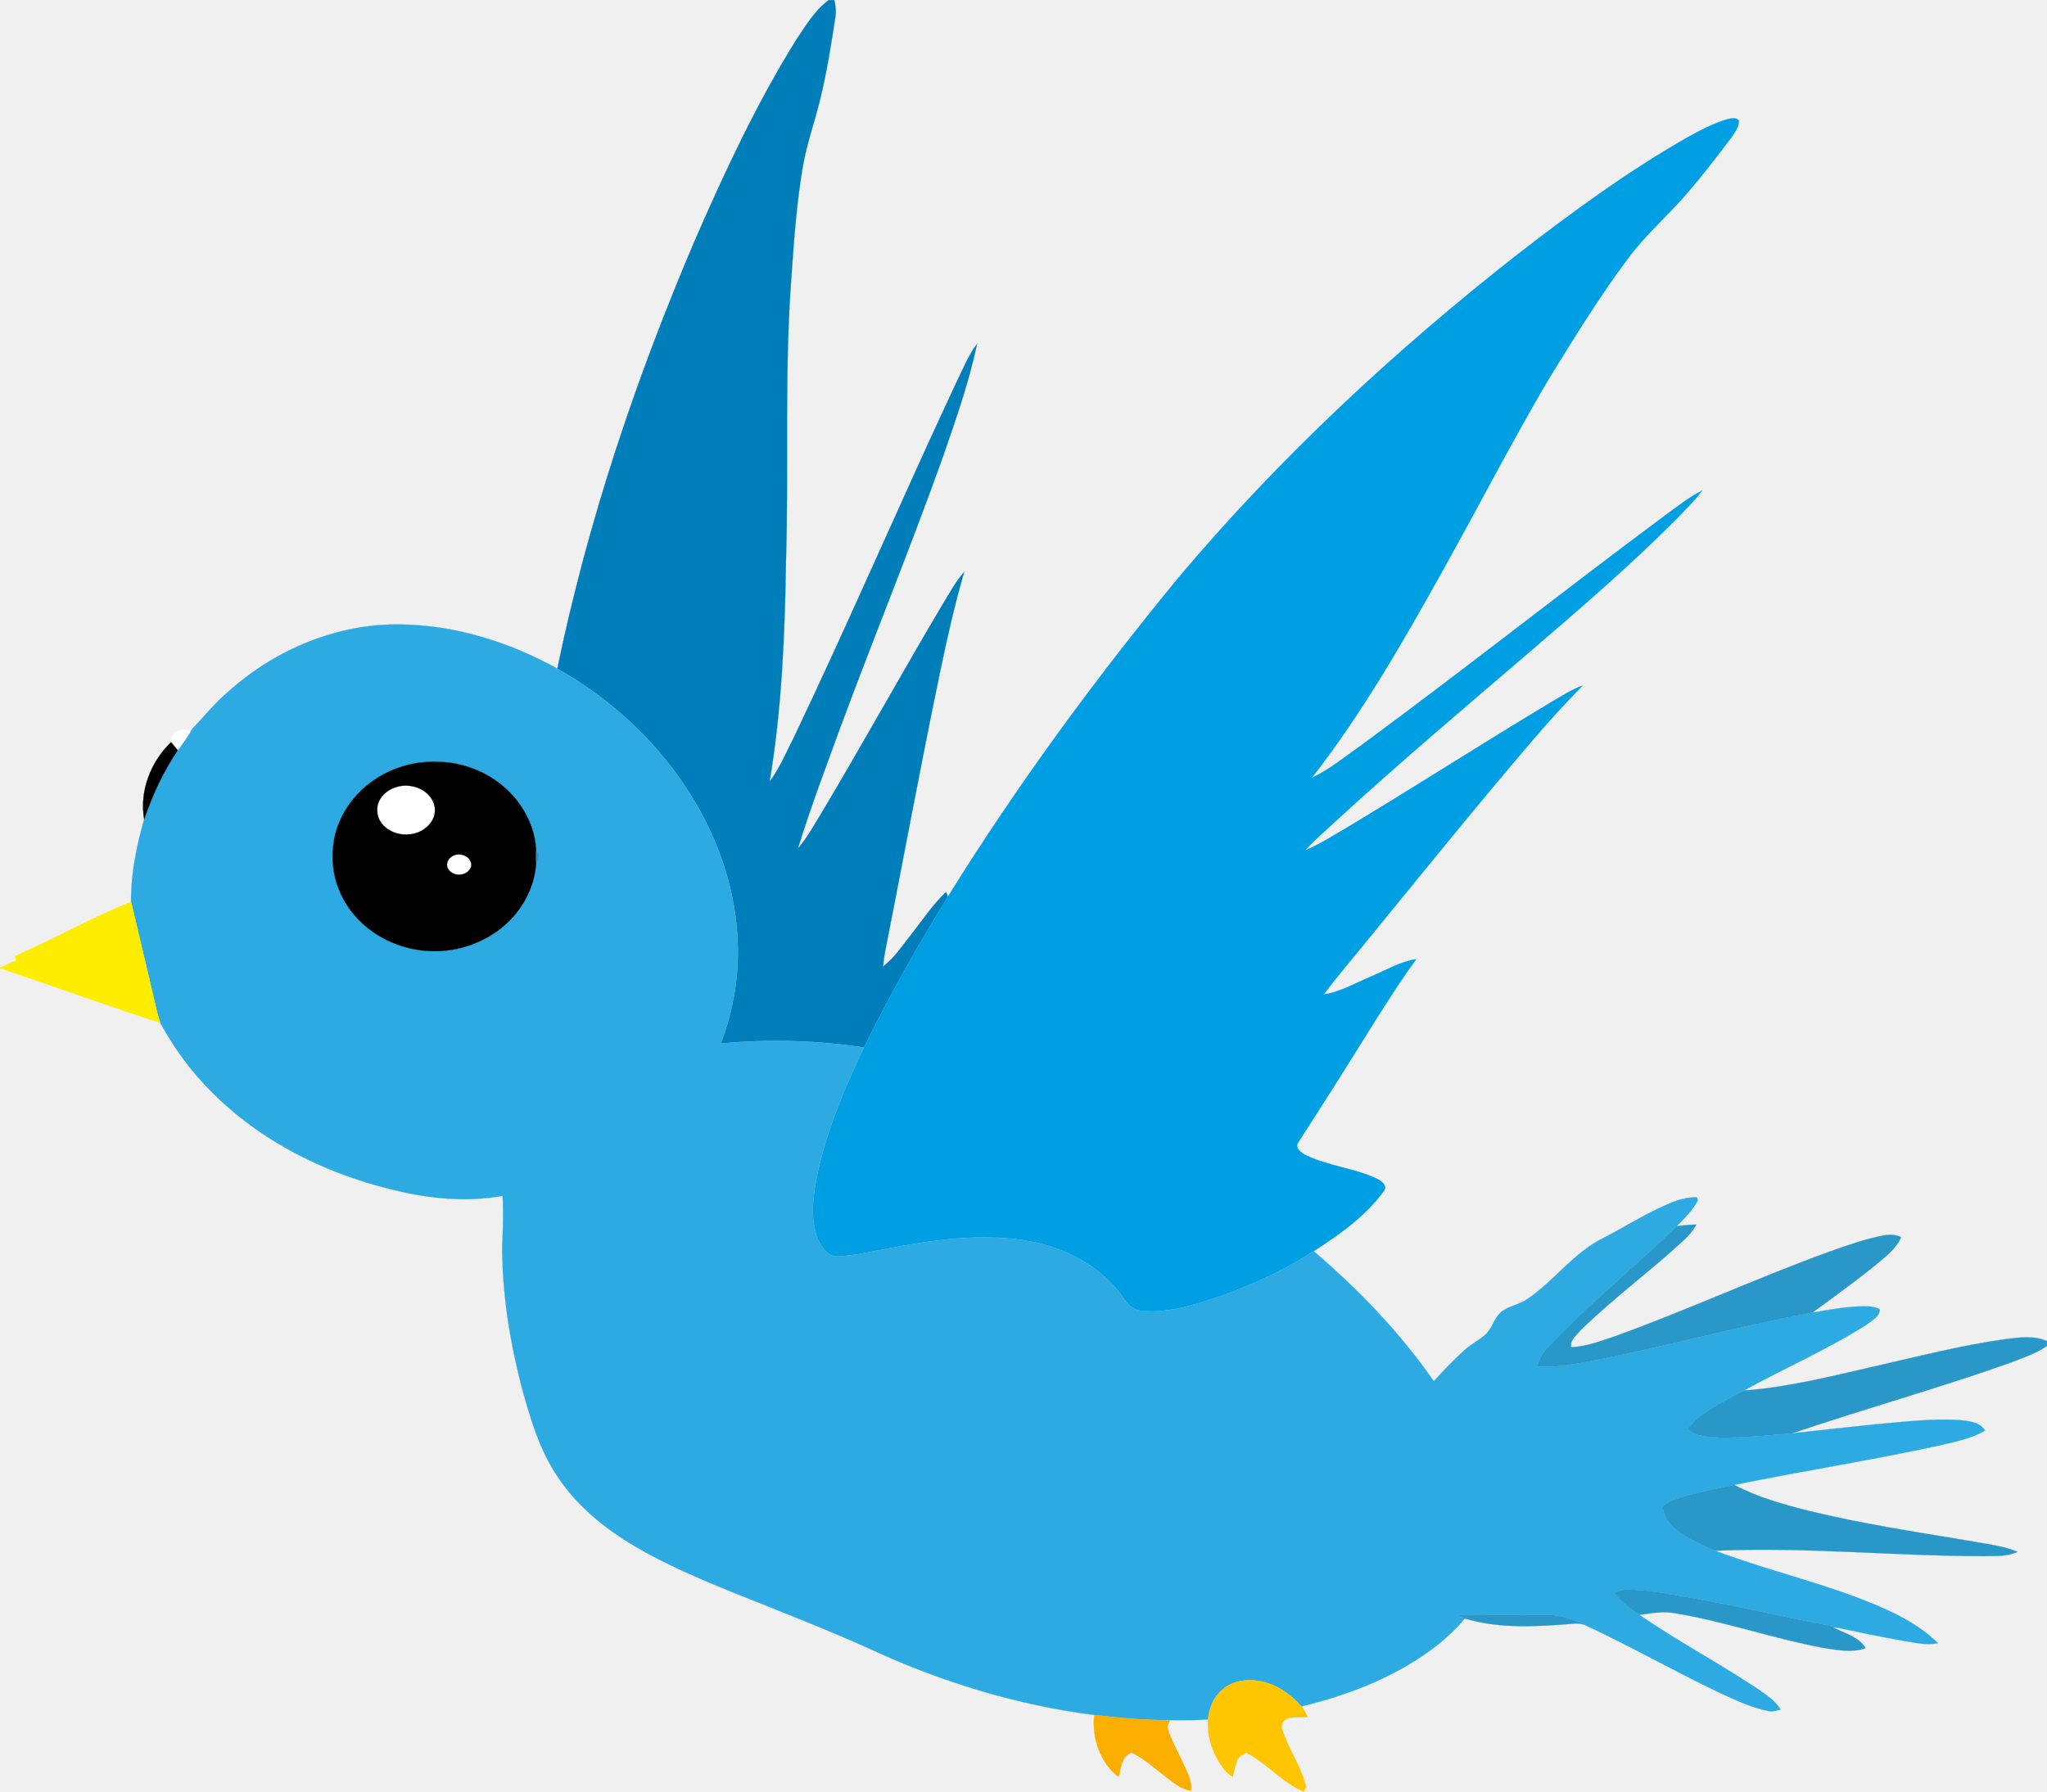
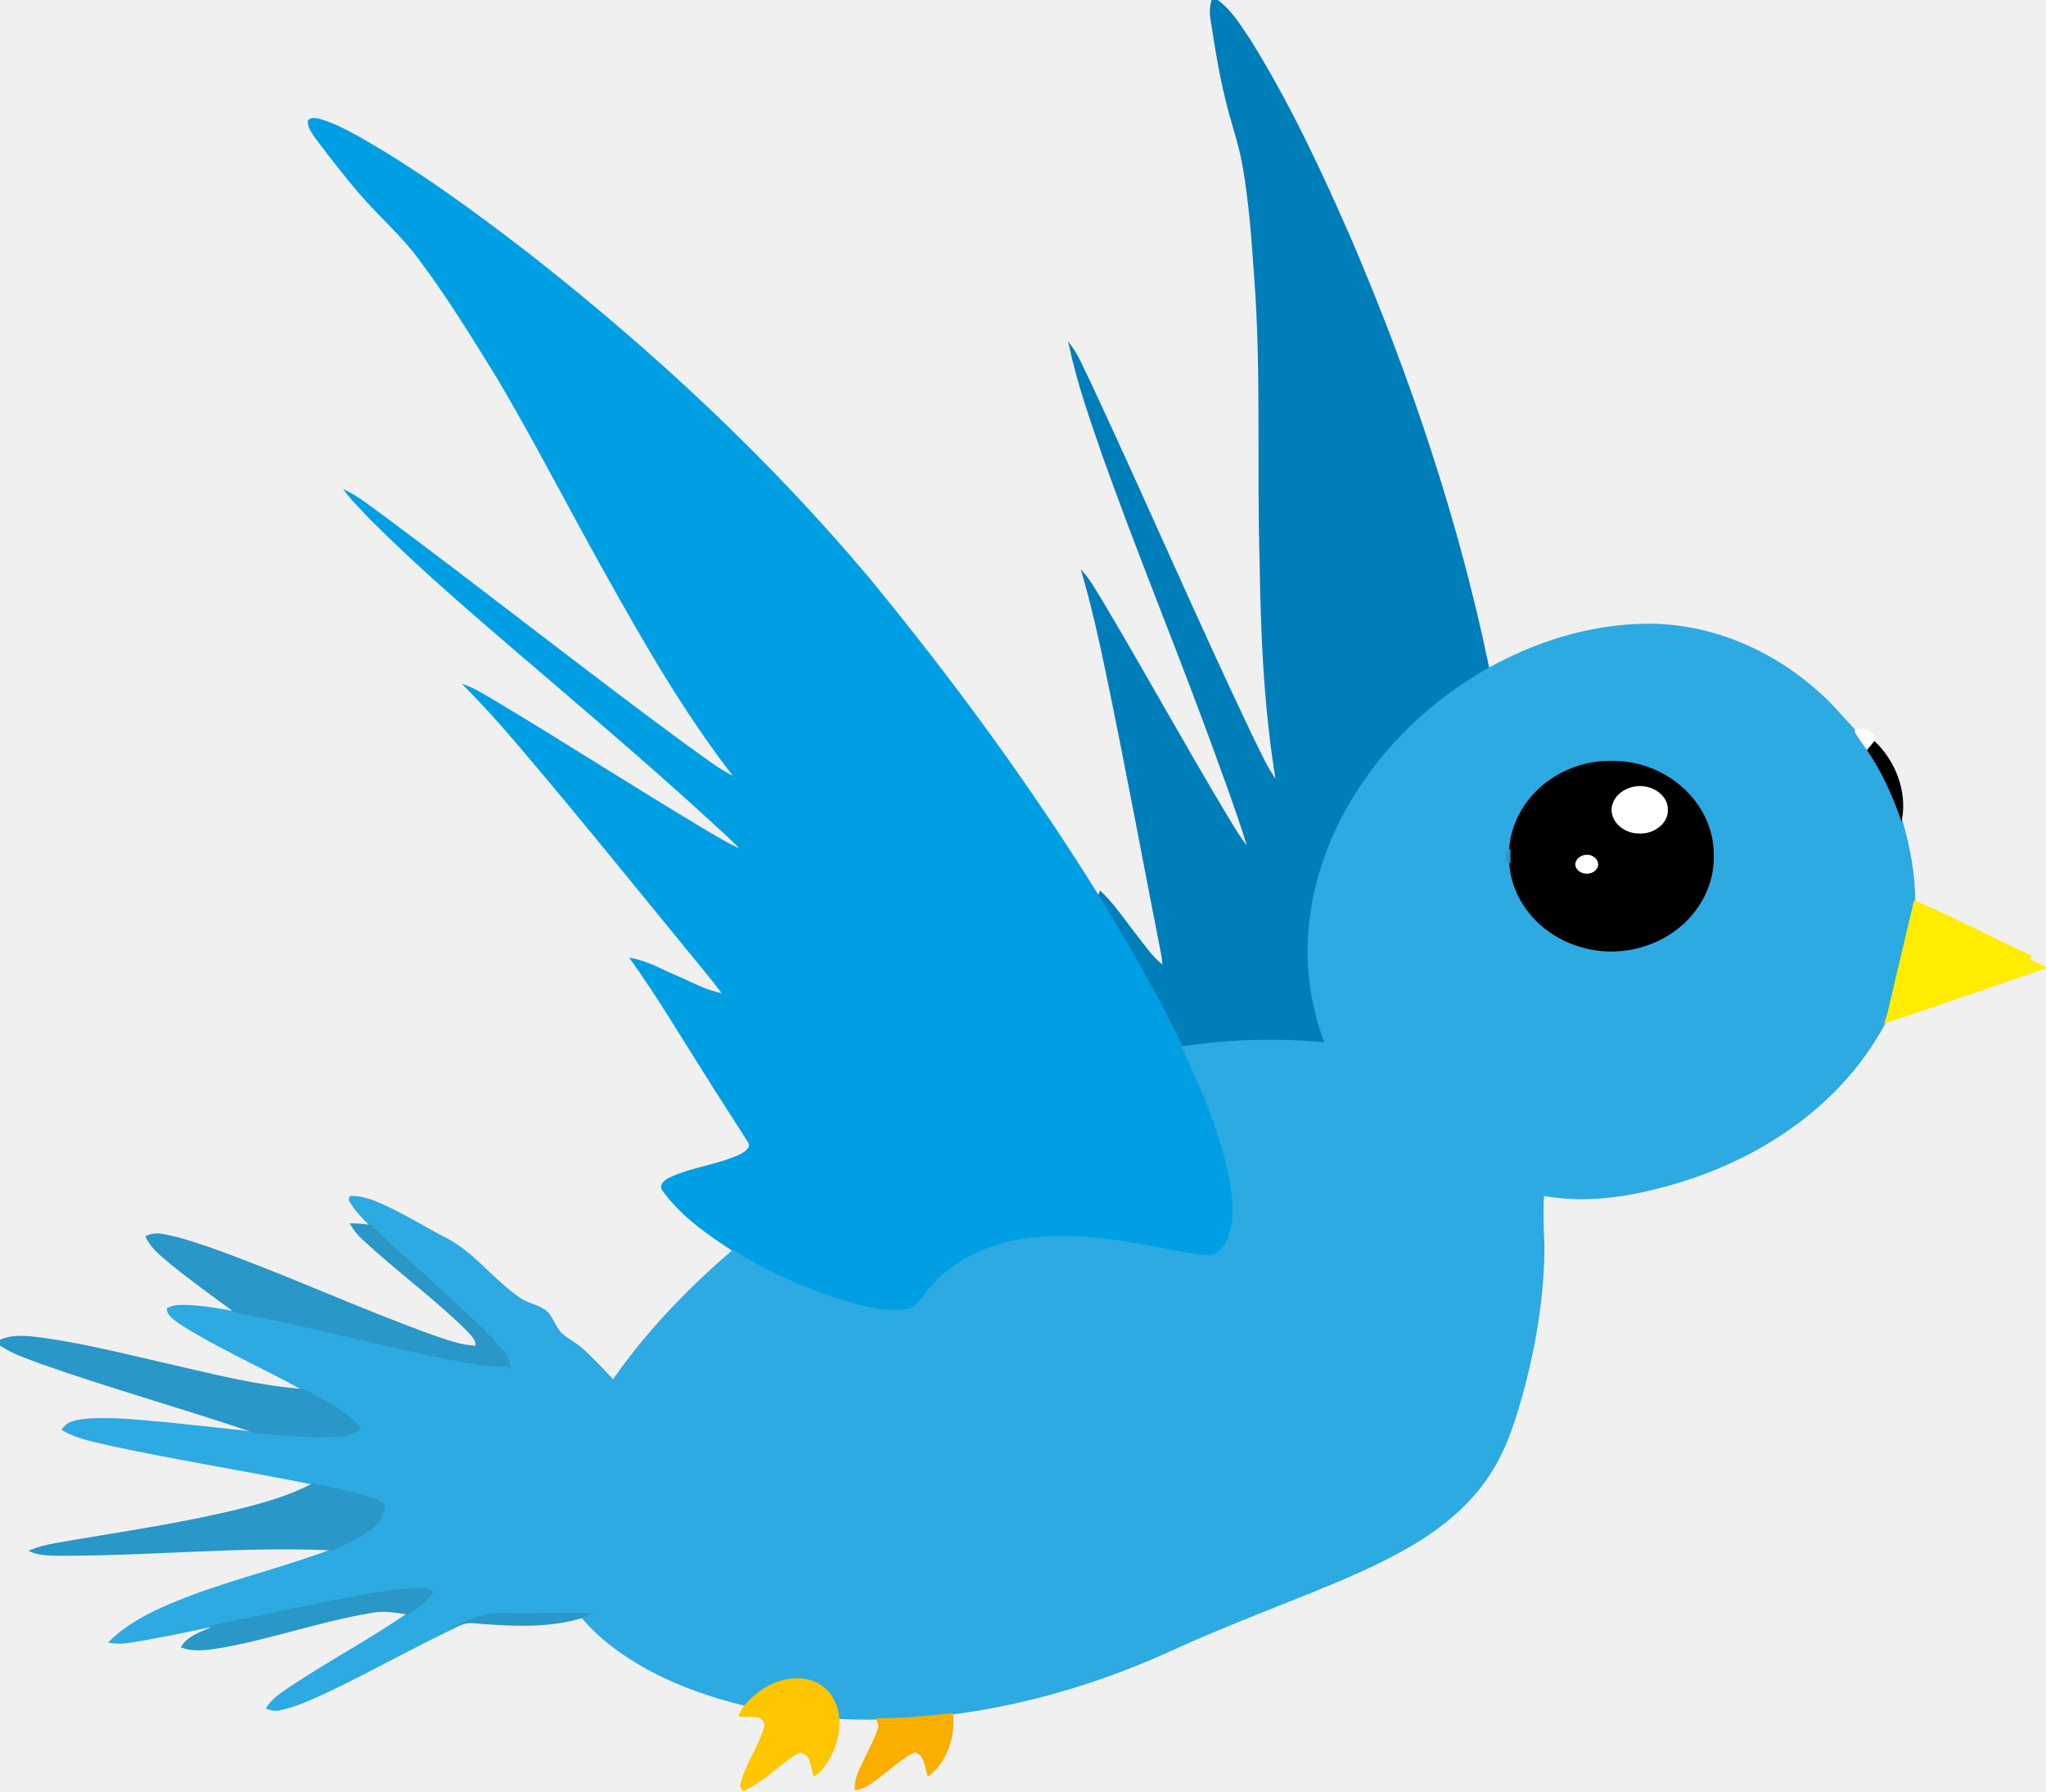
- <svg xmlns="http://www.w3.org/2000/svg" version="1.1" id="Layer_1" x="0px" y="0px" viewBox="-8 -7.76 140 122.567" enable-background="new -8 -7.76 1016 985.52" xml:space="preserve" width="140" height="122.567">
-   <defs id="defs1424" />
-   <g id="g1419" transform="matrix(0.1399869,0,0,0.1399869,-7.993435,-7.753435)">
-     <g id="_x23_007ebaff">
-       <path fill="#007eba" stroke="#007eba" stroke-width="0.094" d="m 404.86,0 h 2.69 c 0.68,2.66 0.98,5.42 0.55,8.15 -2.03,13.35 -4.13,26.72 -7.34,39.86 -2.6,11.05 -6.58,21.75 -8.51,32.96 -3.09,17.87 -4.38,35.99 -5.63,54.07 -3.53,46.24 -1.27,92.67 -2.67,138.99 -0.54,36.08 -2.03,72.28 -8,107.92 5.12,-6.94 8.45,-14.97 12.32,-22.63 27.17,-57.02 52.07,-115.09 78.84,-172.29 3.22,-6.43 5.82,-13.25 10.18,-19.02 -3.89,18.67 -10.32,36.7 -16.5,54.71 -15.81,44.36 -33.7,87.94 -50.06,132.1 -7.24,19.83 -14.73,39.62 -20.97,59.79 4.26,-4.87 7.37,-10.58 10.75,-16.05 20.69,-34.52 40.07,-69.81 60.64,-104.39 3.12,-4.99 5.88,-10.28 9.85,-14.67 -4.66,16.02 -8.32,32.3 -11.73,48.63 -9.55,45.83 -18.04,91.87 -27.07,137.8 -0.38,2.09 -0.64,4.2 -0.83,6.34 5.86,-4.46 9.84,-10.76 14.38,-16.44 5.33,-6.78 10.11,-14.07 16.43,-20 0.23,0.57 0.67,1.71 0.89,2.28 -14.81,23.92 -28.59,48.47 -41.01,73.71 -23.12,-3.51 -46.67,-4.16 -69.94,-1.95 6.52,-17.09 9.39,-35.58 8.01,-53.84 -1.55,-22.47 -8.95,-44.35 -20.35,-63.7 -16.04,-27.46 -39.89,-50.04 -67.53,-65.63 14.84,-71.9 38.39,-141.82 67.19,-209.29 14.59,-33.44 30.06,-66.66 49.34,-97.7 4.75,-7 9.13,-14.64 16.08,-19.71 z" id="path1376" />
-     </g>
-     <g id="_x23_009fe3ff">
-       <path fill="#009fe3" stroke="#009fe3" stroke-width="0.094" d="m 843.8,58.24 c 1.88,-0.43 4.22,-1.12 5.71,0.58 0.1,3.35 -2.11,6.07 -3.93,8.66 -6.86,9.1 -13.8,18.14 -21.24,26.76 -9.37,10.97 -20.45,20.41 -29.03,32.06 -14.01,18.68 -26.21,38.63 -38.47,58.47 -18.46,31.28 -35,63.64 -52.75,95.32 -19.22,34.43 -38.93,68.79 -63.23,99.95 8.6,-4 15.9,-10.18 23.66,-15.53 50.24,-36.92 99.07,-75.68 149.13,-112.84 5.82,-4.16 11.41,-8.77 17.87,-11.94 -3.57,4.94 -8.11,9.07 -12.21,13.56 -22.78,22.94 -47.36,44 -71.86,65.08 -31.22,26.75 -62.63,53.32 -92.98,81.07 -5.64,5.33 -11.67,10.26 -16.84,16.06 6.62,-2.74 12.65,-6.66 18.85,-10.22 34.07,-20.39 67.44,-41.94 101.51,-62.32 4.95,-2.87 9.78,-6.06 15.2,-8.01 -8.47,8.64 -16.65,17.57 -24.49,26.78 -26.46,30.93 -52.03,62.62 -77.8,94.12 -8,10.09 -16.6,19.71 -24.21,30.09 8.01,-1.27 15.12,-5.45 22.5,-8.56 7.46,-3.13 14.59,-7.42 22.67,-8.76 -12.43,17.28 -23.31,35.6 -34.69,53.57 -7.49,12.07 -15.28,23.95 -22.88,35.93 -1.94,2.78 1.32,5.06 3.49,6.23 11.13,5.48 23.92,6.35 35.1,11.71 2.11,1 5.1,3.38 3.15,5.9 -8.9,12.34 -21.62,21.24 -34.25,29.4 -13.7,8.89 -28.66,15.73 -43.93,21.44 -13.03,4.29 -26.58,9.2 -40.52,7.67 -6.02,-0.6 -8.44,-6.8 -11.96,-10.8 C 534,616.32 517.13,608.57 500,605.99 c -22.03,-3.28 -44.35,-0.14 -66.03,4.02 -7.96,1.46 -15.88,3.37 -23.97,3.86 -5.2,0.71 -8.69,-4.28 -10.49,-8.46 -4.09,-10.55 -2.17,-22.2 0.01,-32.96 4.81,-21.09 13.2,-41.19 22.54,-60.63 12.42,-25.24 26.2,-49.79 41.01,-73.71 33.77,-54.42 71.78,-106.16 112.43,-155.62 49.12,-58.42 105.29,-110.68 165.28,-157.77 26.7,-20.67 54.02,-40.77 83.4,-57.52 6.29,-3.47 12.68,-6.95 19.62,-8.96 z" id="path1379" />
-     </g>
-     <g id="_x23_2daae1ff">
-       <path fill="#2daae1" stroke="#2daae1" stroke-width="0.094" d="m 111.73,337.7 c 22.93,-20.52 53.33,-33.19 84.29,-32.6 26.71,0.41 52.99,8.68 76.23,21.6 27.64,15.59 51.49,38.17 67.53,65.63 11.4,19.35 18.8,41.23 20.35,63.7 1.38,18.26 -1.49,36.75 -8.01,53.84 23.27,-2.21 46.82,-1.56 69.94,1.95 -9.34,19.44 -17.73,39.54 -22.54,60.63 -2.18,10.76 -4.1,22.41 -0.01,32.96 1.8,4.18 5.29,9.17 10.49,8.46 8.09,-0.49 16.01,-2.4 23.97,-3.86 21.68,-4.16 44,-7.3 66.03,-4.02 17.13,2.58 34,10.33 45.37,23.68 3.52,4 5.94,10.2 11.96,10.8 13.94,1.53 27.49,-3.38 40.52,-7.67 15.27,-5.71 30.23,-12.55 43.93,-21.44 21.96,18.77 42.17,39.77 58.68,63.53 4.67,-5.13 9.5,-10.12 14.58,-14.84 3.12,-3 7.08,-4.88 10.35,-7.68 3.7,-3.19 4.45,-8.61 8.35,-11.62 3.67,-2.68 8.39,-3.27 12.14,-5.82 13.46,-8.99 23.01,-23.15 37.83,-30.22 8.79,-4.55 17.19,-9.83 26.13,-14.09 6.02,-2.84 12.32,-5.8 19.15,-5.59 0.13,0.37 0.37,1.12 0.49,1.49 -2.57,4.91 -6.59,8.78 -10.43,12.68 -20.82,20.48 -43.92,38.61 -63.75,60.11 -2.24,2.28 -3.56,5.22 -4.3,8.29 9.07,0.94 18.04,-1.13 26.94,-2.66 35.99,-7.05 71.38,-16.91 107.46,-23.54 8.12,-1.45 16.29,-2.92 24.56,-3.1 2.84,-0.01 5.9,-0.02 8.41,1.56 -0.1,3.51 -3.83,5.37 -6.29,7.3 -19.2,12.23 -40.21,21.24 -60.08,32.29 -6.87,3.44 -13.57,7.26 -20,11.48 -2.98,1.9 -5.39,4.53 -7.61,7.26 4.11,4.01 10.17,3.83 15.51,4.23 11.9,0.19 23.76,-1.08 35.61,-2.04 14.13,-1.58 28.25,-3.17 42.4,-4.58 12.93,-1.1 25.91,-2.69 38.92,-1.96 4.61,0.48 10.2,0.74 12.94,5.14 -7.5,4.5 -16.33,5.77 -24.69,7.84 -32.47,6.95 -65.29,12.1 -97.82,18.73 -8.85,1.88 -17.76,3.61 -26.43,6.24 -2.63,0.88 -5.42,1.66 -7.6,3.46 -1.43,0.81 -0.6,2.52 -0.38,3.76 1.7,6.05 7.29,9.8 12.48,12.69 4.11,2.19 8.28,4.27 12.6,6.03 22.39,8.49 45.74,14.11 68.19,22.43 14.5,5.54 29.41,11.69 40.67,22.74 -5.74,1.26 -11.55,-0.33 -17.22,-1.2 -10.72,-1.9 -21.39,-4.11 -32.05,-6.39 -8.43,-2.24 -17.1,-3.38 -25.59,-5.37 -15.72,-3.35 -31.45,-6.66 -47.27,-9.47 -9.84,-1.66 -19.7,-3.71 -29.71,-3.73 -2.26,-0.12 -4.32,0.81 -6.34,1.66 3.31,4.41 7.8,7.64 12.33,10.68 18.68,12.93 38.85,23.52 57.72,36.16 4.15,2.86 8.56,5.68 11.24,10.09 -1.94,0.53 -3.96,1.21 -5.98,0.72 -8.44,-1.65 -16.26,-5.45 -24.02,-9 -22.22,-10.6 -43.63,-22.81 -65.95,-33.21 -6.5,-3.14 -13.64,-5.26 -20.92,-4.79 -13.74,0.48 -27.49,-0.57 -41.22,0.09 1.25,0.58 2.51,1.16 3.81,1.71 -7.74,9.35 -17.59,16.73 -27.98,22.88 -16.05,9.42 -33.76,15.69 -51.8,20.07 -5.44,-6.07 -12.54,-11.08 -20.73,-12.42 -6.3,-1.11 -13.38,-0.01 -18.19,4.49 -4.13,3.58 -6.27,8.95 -6.77,14.31 -6.21,0.41 -12.43,0.39 -18.65,0.33 -12.36,0.08 -24.68,-1.12 -36.94,-2.5 -37.33,-4.83 -73.74,-15.84 -107.91,-31.53 -22.58,-10.3 -45.76,-19.18 -68.78,-28.44 -16.28,-6.62 -32.53,-13.54 -47.72,-22.45 -14.46,-8.54 -27.92,-19.37 -37.35,-33.42 -9.35,-13.54 -13.93,-29.59 -18.2,-45.29 -5.69,-22.16 -9.3,-44.97 -9.29,-67.88 0.35,-8.23 0.68,-16.46 0.18,-24.69 -17.96,3.28 -36.45,1.31 -54.05,-3.08 -34.56,-8.33 -67.63,-25.41 -91.93,-51.7 -8.31,-8.91 -15.39,-18.96 -21.17,-29.68 -1.51,-3.8 -2.19,-7.84 -3.15,-11.79 -3.74,-15.84 -7.48,-31.68 -11.22,-47.52 -0.08,-13.66 2.68,-27.11 6.42,-40.19 4.07,-11.85 9.35,-23.37 16.4,-33.76 2.05,-2.91 4.23,-5.73 6.03,-8.81 0.27,-0.42 0.82,-1.26 1.09,-1.68 C 99.78,349.9 105.18,343.23 111.73,337.7 m 63.04,50.16 c -7.64,8.01 -12.46,18.94 -12.27,30.1 -0.34,9.77 3.1,19.48 9.01,27.22 9.21,12.17 24.31,19.26 39.47,19.58 12.99,0.32 26.11,-4.27 35.83,-12.93 8.64,-7.68 14.48,-18.7 15.11,-30.32 2.07,-0.71 2.08,-5.4 0,-6.03 -0.35,-7.82 -3.18,-15.41 -7.55,-21.86 -9.1,-13.42 -25.25,-21.54 -41.4,-21.41 -14.17,-0.48 -28.47,5.33 -38.2,15.65 z" id="path1382" />
-     </g>
-     <g id="_x23_ffffffff">
-       <path fill="#ffffff" stroke="#ffffff" stroke-width="0.094" d="m 83.53,362.62 c -0.51,-5.14 5.04,-6.9 9.16,-5.94 l 0.13,1.1 c -1.8,3.08 -3.98,5.9 -6.03,8.81 l -0.4,-0.56 c -0.97,-1.12 -1.96,-2.24 -2.86,-3.41 z" id="path1385" />
-       <path fill="#ffffff" stroke="#ffffff" stroke-width="0.094" d="m 193.41,384.62 c 7.38,-2.54 17.24,1.33 18.91,9.46 1.32,7.53 -6.19,13.7 -13.26,13.61 -6.81,0.64 -14.9,-4.29 -14.79,-11.71 -0.3,-5.41 4.22,-9.93 9.14,-11.36 z" id="path1387" />
-       <path fill="#ffffff" stroke="#ffffff" stroke-width="0.094" d="m 220.47,418.67 c 3.54,-2.84 10.18,-0.4 9.74,4.48 -1.21,4.8 -8.37,5.73 -11.05,1.75 -1.58,-1.94 -0.7,-4.96 1.31,-6.23 z" id="path1389" />
-     </g>
-     <g id="_x23_000000ff">
-       <path stroke="#000000" stroke-width="0.094" d="m 70.39,400.35 c -2.42,-13.77 3.18,-28.16 13.14,-37.73 0.9,1.17 1.89,2.29 2.86,3.41 l 0.4,0.56 c -7.05,10.39 -12.33,21.91 -16.4,33.76 z" id="path1392" />
-       <path stroke="#000000" stroke-width="0.094" d="m 174.77,387.86 c 9.73,-10.32 24.03,-16.13 38.2,-15.65 16.15,-0.13 32.3,7.99 41.4,21.41 4.37,6.45 7.2,14.04 7.55,21.86 0,2.01 0,4.02 0,6.03 -0.63,11.62 -6.47,22.64 -15.11,30.32 -9.72,8.66 -22.84,13.25 -35.83,12.93 -15.16,-0.32 -30.26,-7.41 -39.47,-19.58 -5.91,-7.74 -9.35,-17.45 -9.01,-27.22 -0.19,-11.16 4.63,-22.09 12.27,-30.1 m 18.64,-3.24 c -4.92,1.43 -9.44,5.95 -9.14,11.36 -0.11,7.42 7.98,12.35 14.79,11.71 7.07,0.09 14.58,-6.08 13.26,-13.61 -1.67,-8.13 -11.53,-12 -18.91,-9.46 m 27.06,34.05 c -2.01,1.27 -2.89,4.29 -1.31,6.23 2.68,3.98 9.84,3.05 11.05,-1.75 0.44,-4.88 -6.2,-7.32 -9.74,-4.48 z" id="path1394" />
-     </g>
-     <g id="_x23_2997c7ff">
-       <path fill="#2997c7" stroke="#2997c7" stroke-width="0.094" d="m 261.92,415.48 c 2.08,0.63 2.07,5.32 0,6.03 0,-2.01 0,-4.02 0,-6.03 z" id="path1397" />
-       <path fill="#2997c7" stroke="#2997c7" stroke-width="0.094" d="m 755.3,659.31 c 19.83,-21.5 42.93,-39.63 63.75,-60.11 3.21,-0.46 6.44,-0.81 9.7,-0.83 -1.59,2.75 -3.56,5.28 -5.92,7.41 -16.45,15.3 -34.72,28.54 -50.74,44.31 -1.94,2.37 -5.17,4.69 -4.55,8.14 7.43,-0.14 14.44,-3.01 21.42,-5.28 35.45,-12.82 69.73,-28.64 105.17,-41.51 8.66,-3.03 17.35,-6.15 26.4,-7.8 2.79,-0.57 5.71,-0.38 8.28,0.94 -2.51,5.56 -7.5,9.3 -12.02,13.15 -10.18,8.25 -20.82,15.92 -31.39,23.67 -36.08,6.63 -71.47,16.49 -107.46,23.54 -8.9,1.53 -17.87,3.6 -26.94,2.66 0.74,-3.07 2.06,-6.01 4.3,-8.29 z" id="path1399" />
-       <path fill="#2997c7" stroke="#2997c7" stroke-width="0.094" d="m 979.82,654.33 c 6.68,-0.82 13.79,-1.84 20.18,0.94 v 2.43 c -5.95,4.03 -12.87,6.23 -19.53,8.75 -34.68,12.25 -70.15,22.09 -104.96,33.93 -11.85,0.96 -23.71,2.23 -35.61,2.04 -5.34,-0.4 -11.4,-0.22 -15.51,-4.23 2.22,-2.73 4.63,-5.36 7.61,-7.26 6.43,-4.22 13.13,-8.04 20,-11.48 21.36,-1.55 42.18,-6.86 63,-11.61 21.52,-4.88 42.94,-10.47 64.82,-13.51 z" id="path1401" />
-       <path fill="#2997c7" stroke="#2997c7" stroke-width="0.094" d="m 820.83,731.79 c 8.67,-2.63 17.58,-4.36 26.43,-6.24 11.57,6.17 24.29,9.67 36.94,12.82 25.32,6.15 51.09,10.09 76.77,14.37 8.26,1.58 16.83,2.29 24.67,5.52 -5.16,2.49 -11.05,1.92 -16.6,2.11 -43.72,-0.02 -87.4,-4.6 -131.11,-2.64 -4.32,-1.76 -8.49,-3.84 -12.6,-6.03 -5.19,-2.89 -10.78,-6.64 -12.48,-12.69 -0.22,-1.24 -1.05,-2.95 0.38,-3.76 2.18,-1.8 4.97,-2.58 7.6,-3.46 z" id="path1403" />
-       <path fill="#2997c7" stroke="#2997c7" stroke-width="0.094" d="m 788.61,778.4 c 2.02,-0.85 4.08,-1.78 6.34,-1.66 10.01,0.02 19.87,2.07 29.71,3.73 15.82,2.81 31.55,6.12 47.27,9.47 8.49,1.99 17.16,3.13 25.59,5.37 -0.51,-0.03 -1.53,-0.1 -2.04,-0.14 5.51,2.91 12.55,4.45 15.95,10.15 -6.69,2.4 -13.82,0.94 -20.61,-0.12 -24.26,-4.45 -47.64,-12.79 -71.98,-16.84 -5.96,-1.26 -11.98,-0.14 -17.9,0.72 -4.53,-3.04 -9.02,-6.27 -12.33,-10.68 z" id="path1405" />
-       <path fill="#2997c7" stroke="#2997c7" stroke-width="0.094" d="m 711.81,789.14 c 13.73,-0.66 27.48,0.39 41.22,-0.09 7.28,-0.47 14.42,1.65 20.92,4.79 -1.61,-0.4 -3.24,-0.61 -4.87,-0.49 -17.77,1.42 -36.15,2.7 -53.46,-2.5 -1.3,-0.55 -2.56,-1.13 -3.81,-1.71 z" id="path1407" />
-     </g>
-     <g id="_x23_ffed00ff">
-       <path fill="#ffed00" stroke="#ffed00" stroke-width="0.094" d="m 7.12,467.28 c 19.1,-8.6 37.49,-18.73 56.85,-26.74 3.74,15.84 7.48,31.68 11.22,47.52 0.96,3.95 1.64,7.99 3.15,11.79 C 52.12,491.27 26.13,481.97 0.01,473.09 L 0,473.98 v -1.12 c 2.6,-1.3 5.26,-2.5 7.91,-3.71 -0.26,-0.63 -0.53,-1.25 -0.79,-1.87 z" id="path1410" />
-     </g>
-     <g id="_x23_fdc600ff">
-       <path fill="#fdc600" stroke="#fdc600" stroke-width="0.094" d="m 596.92,825.87 c 4.81,-4.5 11.89,-5.6 18.19,-4.49 8.19,1.34 15.29,6.35 20.73,12.42 1.26,1.59 2.16,3.42 2.97,5.29 -2.9,0.09 -5.81,-0.07 -8.69,0.24 -2.6,0.28 -4.75,3.21 -3.73,5.75 3.05,9.67 9.37,18.03 11.66,27.98 -0.28,0.6 -0.83,1.8 -1.11,2.39 -10.59,-4.39 -17.96,-13.79 -28.07,-19 -1.66,0.98 -3.89,1.64 -4.5,3.7 -1,2.6 -1.4,5.39 -2.16,8.08 -1.44,-0.99 -2.92,-1.97 -3.98,-3.36 -5.43,-6.97 -8.74,-15.78 -8.08,-24.69 0.5,-5.36 2.64,-10.73 6.77,-14.31 z" id="path1413" />
-     </g>
-     <g id="_x23_f9ae00ff">
-       <path fill="#f9ae00" stroke="#f9ae00" stroke-width="0.094" d="m 546.37,868.27 c -8.99,-6.94 -13.06,-19.17 -11.81,-30.26 12.26,1.38 24.58,2.58 36.94,2.5 -0.41,1.42 -1.53,2.88 -0.93,4.42 1.58,5.23 4.34,10 6.61,14.95 2.19,4.83 5.19,9.66 4.69,15.2 -4.79,-0.72 -8.53,-3.95 -12.25,-6.78 -5.44,-4.14 -10.53,-8.84 -16.71,-11.88 -5.22,1.59 -5.12,7.56 -6.54,11.85 z" id="path1416" />
+ <svg xmlns="http://www.w3.org/2000/svg" version="1.1" width="140.081" height="122.659" viewBox="0,0,140.081,122.659">
+   <g transform="translate(-169.6414,-116.5031)">
+     <g data-paper-data="{&quot;isPaintingLayer&quot;:true}" fill-rule="nonzero" stroke-width="0.094" stroke-linecap="butt" stroke-linejoin="miter" stroke-miterlimit="10" stroke-dasharray="" stroke-dashoffset="0" style="mix-blend-mode: normal">
+       <path d="M255.251,119.309c2.699,4.345 4.865,8.996 6.907,13.677c4.032,9.445 7.328,19.233 9.406,29.298c-3.869,2.182 -7.208,5.343 -9.453,9.187c-1.596,2.709 -2.632,5.772 -2.849,8.917c-0.193,2.556 0.209,5.145 1.121,7.537c-3.257,-0.309 -6.554,-0.218 -9.791,0.273c-1.739,-3.533 -3.668,-6.97 -5.741,-10.318c0.031,-0.08 0.092,-0.239 0.125,-0.319c0.885,0.83 1.554,1.851 2.3,2.8c0.636,0.795 1.193,1.677 2.013,2.301c-0.027,-0.3 -0.063,-0.595 -0.116,-0.888c-1.264,-6.43 -2.453,-12.875 -3.789,-19.29c-0.477,-2.286 -0.99,-4.565 -1.642,-6.808c0.556,0.615 0.942,1.355 1.379,2.054c2.88,4.841 5.592,9.781 8.489,14.613c0.473,0.766 0.909,1.565 1.505,2.247c-0.874,-2.824 -1.922,-5.594 -2.936,-8.37c-2.29,-6.182 -4.795,-12.282 -7.008,-18.492c-0.865,-2.521 -1.765,-5.045 -2.31,-7.659c0.61,0.808 0.974,1.762 1.425,2.663c3.747,8.007 7.233,16.136 11.037,24.118c0.542,1.072 1.008,2.196 1.725,3.168c-0.836,-4.989 -1.044,-10.057 -1.12,-15.107c-0.196,-6.484 0.12,-12.984 -0.374,-19.457c-0.175,-2.531 -0.356,-5.068 -0.788,-7.569c-0.27,-1.569 -0.827,-3.067 -1.191,-4.614c-0.449,-1.839 -0.743,-3.711 -1.028,-5.58c-0.06,-0.382 -0.018,-0.769 0.077,-1.141h0.377c0.973,0.71 1.586,1.779 2.251,2.759z" data-paper-data="{&quot;index&quot;:null}" fill="#007eba" stroke="#007eba" />
+       <path d="M194.301,125.957c4.113,2.345 7.937,5.159 11.675,8.052c8.398,6.592 16.261,13.908 23.137,22.086c5.69,6.924 11.011,14.167 15.739,21.785c2.073,3.348 4.002,6.785 5.741,10.318c1.307,2.721 2.482,5.535 3.155,8.487c0.305,1.506 0.574,3.137 0.001,4.614c-0.252,0.585 -0.741,1.284 -1.468,1.184c-1.132,-0.069 -2.241,-0.336 -3.355,-0.54c-3.035,-0.582 -6.159,-1.022 -9.243,-0.563c-2.398,0.361 -4.76,1.446 -6.351,3.315c-0.493,0.56 -0.832,1.428 -1.674,1.512c-1.951,0.214 -3.848,-0.473 -5.672,-1.074c-2.138,-0.799 -4.232,-1.757 -6.15,-3.001c-1.768,-1.142 -3.549,-2.388 -4.795,-4.116c-0.273,-0.353 0.146,-0.686 0.441,-0.826c1.565,-0.75 3.356,-0.872 4.914,-1.639c0.304,-0.164 0.76,-0.483 0.489,-0.872c-1.064,-1.677 -2.154,-3.34 -3.203,-5.03c-1.593,-2.516 -3.116,-5.08 -4.856,-7.499c1.131,0.188 2.129,0.788 3.174,1.226c1.033,0.435 2.028,1.02 3.15,1.198c-1.065,-1.453 -2.269,-2.8 -3.389,-4.212c-3.607,-4.41 -7.187,-8.846 -10.891,-13.176c-1.097,-1.289 -2.243,-2.539 -3.428,-3.749c0.759,0.273 1.435,0.72 2.128,1.121c4.769,2.853 9.441,5.87 14.21,8.724c0.868,0.498 1.712,1.047 2.639,1.431c-0.724,-0.812 -1.568,-1.502 -2.357,-2.248c-4.249,-3.885 -8.646,-7.604 -13.016,-11.349c-3.43,-2.951 -6.871,-5.899 -10.059,-9.11c-0.574,-0.629 -1.209,-1.207 -1.709,-1.898c0.904,0.444 1.687,1.089 2.502,1.671c7.008,5.202 13.843,10.628 20.876,15.796c1.086,0.749 2.108,1.614 3.312,2.174c-3.402,-4.362 -6.161,-9.172 -8.851,-13.992c-2.485,-4.435 -4.8,-8.965 -7.384,-13.344c-1.716,-2.777 -3.424,-5.57 -5.385,-8.185c-1.201,-1.631 -2.752,-2.952 -4.064,-4.488c-1.042,-1.207 -2.013,-2.472 -2.973,-3.746c-0.255,-0.363 -0.564,-0.743 -0.55,-1.212c0.209,-0.238 0.536,-0.141 0.799,-0.081c0.972,0.281 1.866,0.769 2.747,1.254z" data-paper-data="{&quot;index&quot;:null}" fill="#009fe3" stroke="#009fe3" />
+       <path d="M294.034,163.824c0.917,0.774 1.673,1.708 2.495,2.576c0.038,0.059 0.115,0.176 0.153,0.235c0.252,0.431 0.557,0.826 0.844,1.233c0.987,1.454 1.726,3.067 2.296,4.726c0.524,1.831 0.91,3.714 0.899,5.626c-0.524,2.217 -1.047,4.435 -1.571,6.652c-0.134,0.553 -0.23,1.119 -0.441,1.65c-0.809,1.501 -1.8,2.908 -2.964,4.155c-3.402,3.68 -8.031,6.071 -12.869,7.237c-2.464,0.615 -5.052,0.89 -7.566,0.431c-0.07,1.152 -0.024,2.304 0.025,3.456c0.001,3.207 -0.504,6.4 -1.3,9.502c-0.598,2.198 -1.239,4.445 -2.548,6.34c-1.32,1.967 -3.204,3.483 -5.229,4.678c-2.126,1.247 -4.401,2.216 -6.68,3.143c-3.223,1.296 -6.467,2.539 -9.628,3.981c-4.783,2.196 -9.88,3.738 -15.106,4.414c-1.716,0.193 -3.441,0.361 -5.171,0.35c-0.871,0.008 -1.741,0.011 -2.611,-0.046c-0.07,-0.75 -0.37,-1.502 -0.948,-2.003c-0.673,-0.63 -1.664,-0.784 -2.546,-0.629c-1.146,0.188 -2.14,0.889 -2.902,1.739c-2.525,-0.613 -5.005,-1.491 -7.251,-2.81c-1.454,-0.861 -2.833,-1.894 -3.917,-3.203c0.182,-0.077 0.358,-0.158 0.533,-0.239c-1.922,-0.092 -3.847,0.055 -5.77,-0.013c-1.019,-0.066 -2.019,0.231 -2.929,0.671c-3.125,1.456 -6.122,3.165 -9.232,4.649c-1.086,0.497 -2.181,1.029 -3.362,1.26c-0.283,0.069 -0.566,-0.027 -0.837,-0.101c0.375,-0.617 0.993,-1.012 1.573,-1.412c2.642,-1.769 5.465,-3.252 8.08,-5.062c0.634,-0.426 1.263,-0.878 1.726,-1.495c-0.283,-0.119 -0.571,-0.249 -0.888,-0.232c-1.401,0.003 -2.782,0.29 -4.159,0.522c-2.215,0.393 -4.417,0.857 -6.617,1.326c-1.188,0.279 -2.402,0.438 -3.582,0.752c-1.492,0.319 -2.986,0.629 -4.487,0.895c-0.794,0.122 -1.607,0.344 -2.411,0.168c1.576,-1.547 3.663,-2.408 5.693,-3.183c3.143,-1.165 6.411,-1.951 9.546,-3.14c0.605,-0.246 1.188,-0.538 1.764,-0.844c0.727,-0.405 1.509,-0.93 1.747,-1.776c0.031,-0.174 0.147,-0.413 -0.053,-0.526c-0.305,-0.252 -0.696,-0.361 -1.064,-0.484c-1.214,-0.368 -2.461,-0.61 -3.7,-0.874c-4.554,-0.928 -9.148,-1.649 -13.694,-2.622c-1.17,-0.29 -2.406,-0.468 -3.456,-1.097c0.384,-0.616 1.166,-0.652 1.811,-0.72c1.821,-0.102 3.638,0.12 5.448,0.274c1.981,0.197 3.957,0.42 5.935,0.641c1.659,0.134 3.319,0.312 4.985,0.286c0.748,-0.056 1.596,-0.031 2.171,-0.592c-0.311,-0.382 -0.648,-0.75 -1.065,-1.016c-0.9,-0.591 -1.838,-1.125 -2.8,-1.607c-2.782,-1.547 -5.723,-2.808 -8.41,-4.52c-0.344,-0.27 -0.867,-0.531 -0.881,-1.022c0.351,-0.221 0.78,-0.22 1.177,-0.218c1.158,0.025 2.301,0.231 3.438,0.434c5.051,0.928 10.005,2.308 15.043,3.295c1.246,0.214 2.502,0.504 3.771,0.372c-0.104,-0.43 -0.288,-0.841 -0.602,-1.16c-2.776,-3.01 -6.01,-5.548 -8.924,-8.415c-0.538,-0.546 -1.1,-1.088 -1.46,-1.775c0.017,-0.052 0.05,-0.157 0.069,-0.209c0.956,-0.029 1.838,0.385 2.681,0.783c1.251,0.596 2.427,1.335 3.658,1.972c2.075,0.99 3.411,2.972 5.296,4.23c0.525,0.357 1.186,0.44 1.699,0.815c0.546,0.421 0.651,1.18 1.169,1.627c0.458,0.392 1.012,0.655 1.449,1.075c0.711,0.661 1.387,1.359 2.041,2.077c2.311,-3.326 5.14,-6.266 8.214,-8.893c1.918,1.244 4.012,2.202 6.15,3.001c1.824,0.601 3.721,1.288 5.672,1.074c0.843,-0.084 1.181,-0.952 1.674,-1.512c1.592,-1.869 3.953,-2.954 6.351,-3.315c3.084,-0.459 6.208,-0.02 9.243,0.563c1.114,0.204 2.223,0.472 3.355,0.54c0.728,0.099 1.216,-0.599 1.468,-1.184c0.573,-1.477 0.304,-3.108 -0.001,-4.614c-0.673,-2.952 -1.848,-5.766 -3.155,-8.487c3.236,-0.491 6.533,-0.582 9.791,-0.273c-0.913,-2.392 -1.314,-4.981 -1.121,-7.537c0.217,-3.146 1.253,-6.208 2.849,-8.917c2.245,-3.844 5.584,-7.005 9.453,-9.187c3.253,-1.809 6.932,-2.966 10.671,-3.024c4.334,-0.083 8.59,1.691 11.799,4.564M279.862,168.655c-2.261,-0.018 -4.522,1.119 -5.795,2.997c-0.612,0.903 -1.008,1.965 -1.057,3.06c-0.291,0.088 -0.29,0.745 0,0.844c0.088,1.627 0.906,3.169 2.115,4.244c1.361,1.212 3.197,1.855 5.016,1.81c2.122,-0.045 4.236,-1.037 5.525,-2.741c0.827,-1.083 1.309,-2.443 1.261,-3.81c0.027,-1.562 -0.648,-3.092 -1.718,-4.214c-1.362,-1.445 -3.364,-2.258 -5.348,-2.191z" data-paper-data="{&quot;index&quot;:null}" fill="#2daae1" stroke="#2daae1" />
+       <g data-paper-data="{&quot;index&quot;:null}" fill="#ffffff" stroke="#ffffff">
+         <path d="M297.582,167.789l-0.056,0.078c-0.287,-0.407 -0.592,-0.802 -0.844,-1.233l0.018,-0.154c0.577,-0.134 1.354,0.112 1.282,0.832c-0.126,0.164 -0.265,0.321 -0.4,0.477z" />
+         <path d="M283.88,171.982c0.015,1.039 -1.117,1.729 -2.07,1.639c-0.99,0.013 -2.041,-0.851 -1.856,-1.905c0.234,-1.138 1.614,-1.68 2.647,-1.324c0.689,0.2 1.321,0.833 1.279,1.59z" />
+         <path d="M278.996,176.03c-0.375,0.557 -1.377,0.427 -1.547,-0.245c-0.062,-0.683 0.868,-1.025 1.363,-0.627c0.281,0.178 0.405,0.601 0.183,0.872z" />
+       </g>
+       <g data-paper-data="{&quot;index&quot;:null}" fill="#000000" stroke="#000000">
+         <path d="M297.526,167.868l0.056,-0.078c0.136,-0.157 0.274,-0.314 0.4,-0.477c1.394,1.34 2.178,3.354 1.839,5.282c-0.57,-1.659 -1.309,-3.271 -2.296,-4.726z" />
+         <path d="M285.21,170.845c1.069,1.121 1.744,2.651 1.718,4.214c0.048,1.368 -0.434,2.727 -1.261,3.81c-1.289,1.704 -3.403,2.696 -5.525,2.741c-1.818,0.045 -3.655,-0.598 -5.016,-1.81c-1.209,-1.075 -2.027,-2.618 -2.115,-4.244c0,-0.281 0,-0.563 0,-0.844c0.049,-1.095 0.445,-2.157 1.057,-3.06c1.274,-1.879 3.535,-3.015 5.795,-2.997c1.984,-0.067 3.985,0.746 5.348,2.191M282.6,170.392c-1.033,-0.356 -2.413,0.186 -2.647,1.324c-0.185,1.054 0.867,1.918 1.856,1.905c0.953,0.09 2.086,-0.601 2.07,-1.639c0.042,-0.757 -0.591,-1.39 -1.279,-1.59M277.449,175.785c0.169,0.672 1.172,0.802 1.547,0.245c0.221,-0.272 0.098,-0.694 -0.183,-0.872c-0.496,-0.398 -1.425,-0.056 -1.363,0.627z" />
+       </g>
+       <g data-paper-data="{&quot;index&quot;:null}" fill="#2997c7" stroke="#2997c7">
+         <path d="M273.01,175.556c-0.29,-0.099 -0.291,-0.756 0,-0.844c0,0.281 0,0.563 0,0.844z" />
+         <path d="M204.545,210.005c-1.27,0.132 -2.525,-0.158 -3.771,-0.372c-5.038,-0.987 -9.992,-2.367 -15.043,-3.295c-1.48,-1.085 -2.969,-2.159 -4.394,-3.313c-0.633,-0.539 -1.331,-1.062 -1.683,-1.841c0.36,-0.185 0.769,-0.211 1.159,-0.132c1.267,0.231 2.483,0.668 3.696,1.092c4.961,1.802 9.76,4.016 14.722,5.811c0.977,0.318 1.958,0.72 2.999,0.739c0.087,-0.483 -0.365,-0.808 -0.637,-1.139c-2.243,-2.208 -4.8,-4.061 -7.103,-6.203c-0.33,-0.298 -0.606,-0.652 -0.829,-1.037c0.456,0.003 0.909,0.052 1.358,0.116c2.915,2.867 6.148,5.405 8.924,8.415c0.314,0.319 0.498,0.731 0.602,1.16z" />
+         <path d="M181.587,210.039c2.915,0.665 5.829,1.408 8.819,1.625c0.962,0.482 1.9,1.016 2.8,1.607c0.417,0.266 0.755,0.634 1.065,1.016c-0.575,0.561 -1.424,0.536 -2.171,0.592c-1.666,0.027 -3.326,-0.151 -4.985,-0.286c-4.873,-1.657 -9.838,-3.035 -14.693,-4.75c-0.932,-0.353 -1.901,-0.661 -2.734,-1.225v-0.34c0.895,-0.389 1.89,-0.246 2.825,-0.132c3.063,0.426 6.061,1.208 9.074,1.891z" />
+         <path d="M195.834,219.475c0.2,0.113 0.084,0.353 0.053,0.526c-0.238,0.847 -1.02,1.372 -1.747,1.776c-0.575,0.307 -1.159,0.598 -1.764,0.844c-6.119,-0.274 -12.233,0.367 -18.354,0.37c-0.777,-0.027 -1.601,0.053 -2.324,-0.295c1.097,-0.452 2.297,-0.552 3.453,-0.773c3.595,-0.599 7.202,-1.151 10.747,-2.012c1.771,-0.441 3.551,-0.931 5.171,-1.795c1.239,0.263 2.486,0.505 3.7,0.874c0.368,0.123 0.759,0.232 1.064,0.484z" />
+         <path d="M197.554,227.011c-0.829,-0.12 -1.671,-0.277 -2.506,-0.101c-3.407,0.567 -6.68,1.734 -10.076,2.357c-0.951,0.148 -1.949,0.353 -2.885,0.017c0.476,-0.798 1.461,-1.014 2.233,-1.421c-0.071,0.006 -0.214,0.015 -0.286,0.02c1.18,-0.314 2.394,-0.473 3.582,-0.752c2.201,-0.469 4.403,-0.932 6.617,-1.326c1.377,-0.232 2.758,-0.519 4.159,-0.522c0.316,-0.017 0.605,0.113 0.888,0.232c-0.463,0.617 -1.092,1.069 -1.726,1.495z" />
+         <path d="M209.498,227.259c-2.423,0.728 -4.996,0.549 -7.484,0.35c-0.228,-0.017 -0.456,0.013 -0.682,0.069c0.91,-0.44 1.909,-0.736 2.929,-0.671c1.923,0.067 3.848,-0.08 5.77,0.013c-0.175,0.081 -0.351,0.162 -0.533,0.239z" />
+       </g>
+       <path d="M308.568,182.225c0.371,0.169 0.743,0.337 1.107,0.519v0.157l-0.001,-0.125c-3.656,1.243 -7.295,2.545 -10.965,3.746c0.211,-0.532 0.307,-1.097 0.441,-1.65c0.524,-2.217 1.047,-4.435 1.571,-6.652c2.71,1.121 5.285,2.539 7.958,3.743c-0.036,0.087 -0.074,0.174 -0.111,0.262z" data-paper-data="{&quot;index&quot;:null}" fill="#ffed00" stroke="#ffed00" />
+       <path d="M227.062,234.164c0.092,1.247 -0.371,2.481 -1.131,3.456c-0.148,0.195 -0.356,0.332 -0.557,0.47c-0.106,-0.377 -0.162,-0.767 -0.302,-1.131c-0.085,-0.288 -0.398,-0.381 -0.63,-0.518c-1.415,0.729 -2.447,2.045 -3.929,2.66c-0.039,-0.083 -0.116,-0.251 -0.155,-0.335c0.321,-1.393 1.205,-2.563 1.632,-3.917c0.143,-0.356 -0.158,-0.766 -0.522,-0.805c-0.403,-0.043 -0.811,-0.021 -1.216,-0.034c0.113,-0.262 0.239,-0.518 0.416,-0.741c0.762,-0.85 1.755,-1.551 2.902,-1.739c0.882,-0.155 1.873,-0.001 2.546,0.629c0.578,0.501 0.878,1.253 0.948,2.003z" data-paper-data="{&quot;index&quot;:null}" fill="#fdc600" stroke="#fdc600" />
+       <path d="M232.275,236.438c-0.865,0.426 -1.578,1.083 -2.339,1.663c-0.521,0.396 -1.044,0.848 -1.715,0.949c-0.07,-0.776 0.35,-1.452 0.657,-2.128c0.318,-0.693 0.704,-1.361 0.925,-2.093c0.084,-0.216 -0.073,-0.42 -0.13,-0.619c1.73,0.011 3.455,-0.157 5.171,-0.35c0.175,1.552 -0.395,3.264 -1.653,4.236c-0.199,-0.601 -0.185,-1.436 -0.916,-1.659z" data-paper-data="{&quot;index&quot;:null}" fill="#f9ae00" stroke="#f9ae00" />
    </g>
  </g>
</svg>
